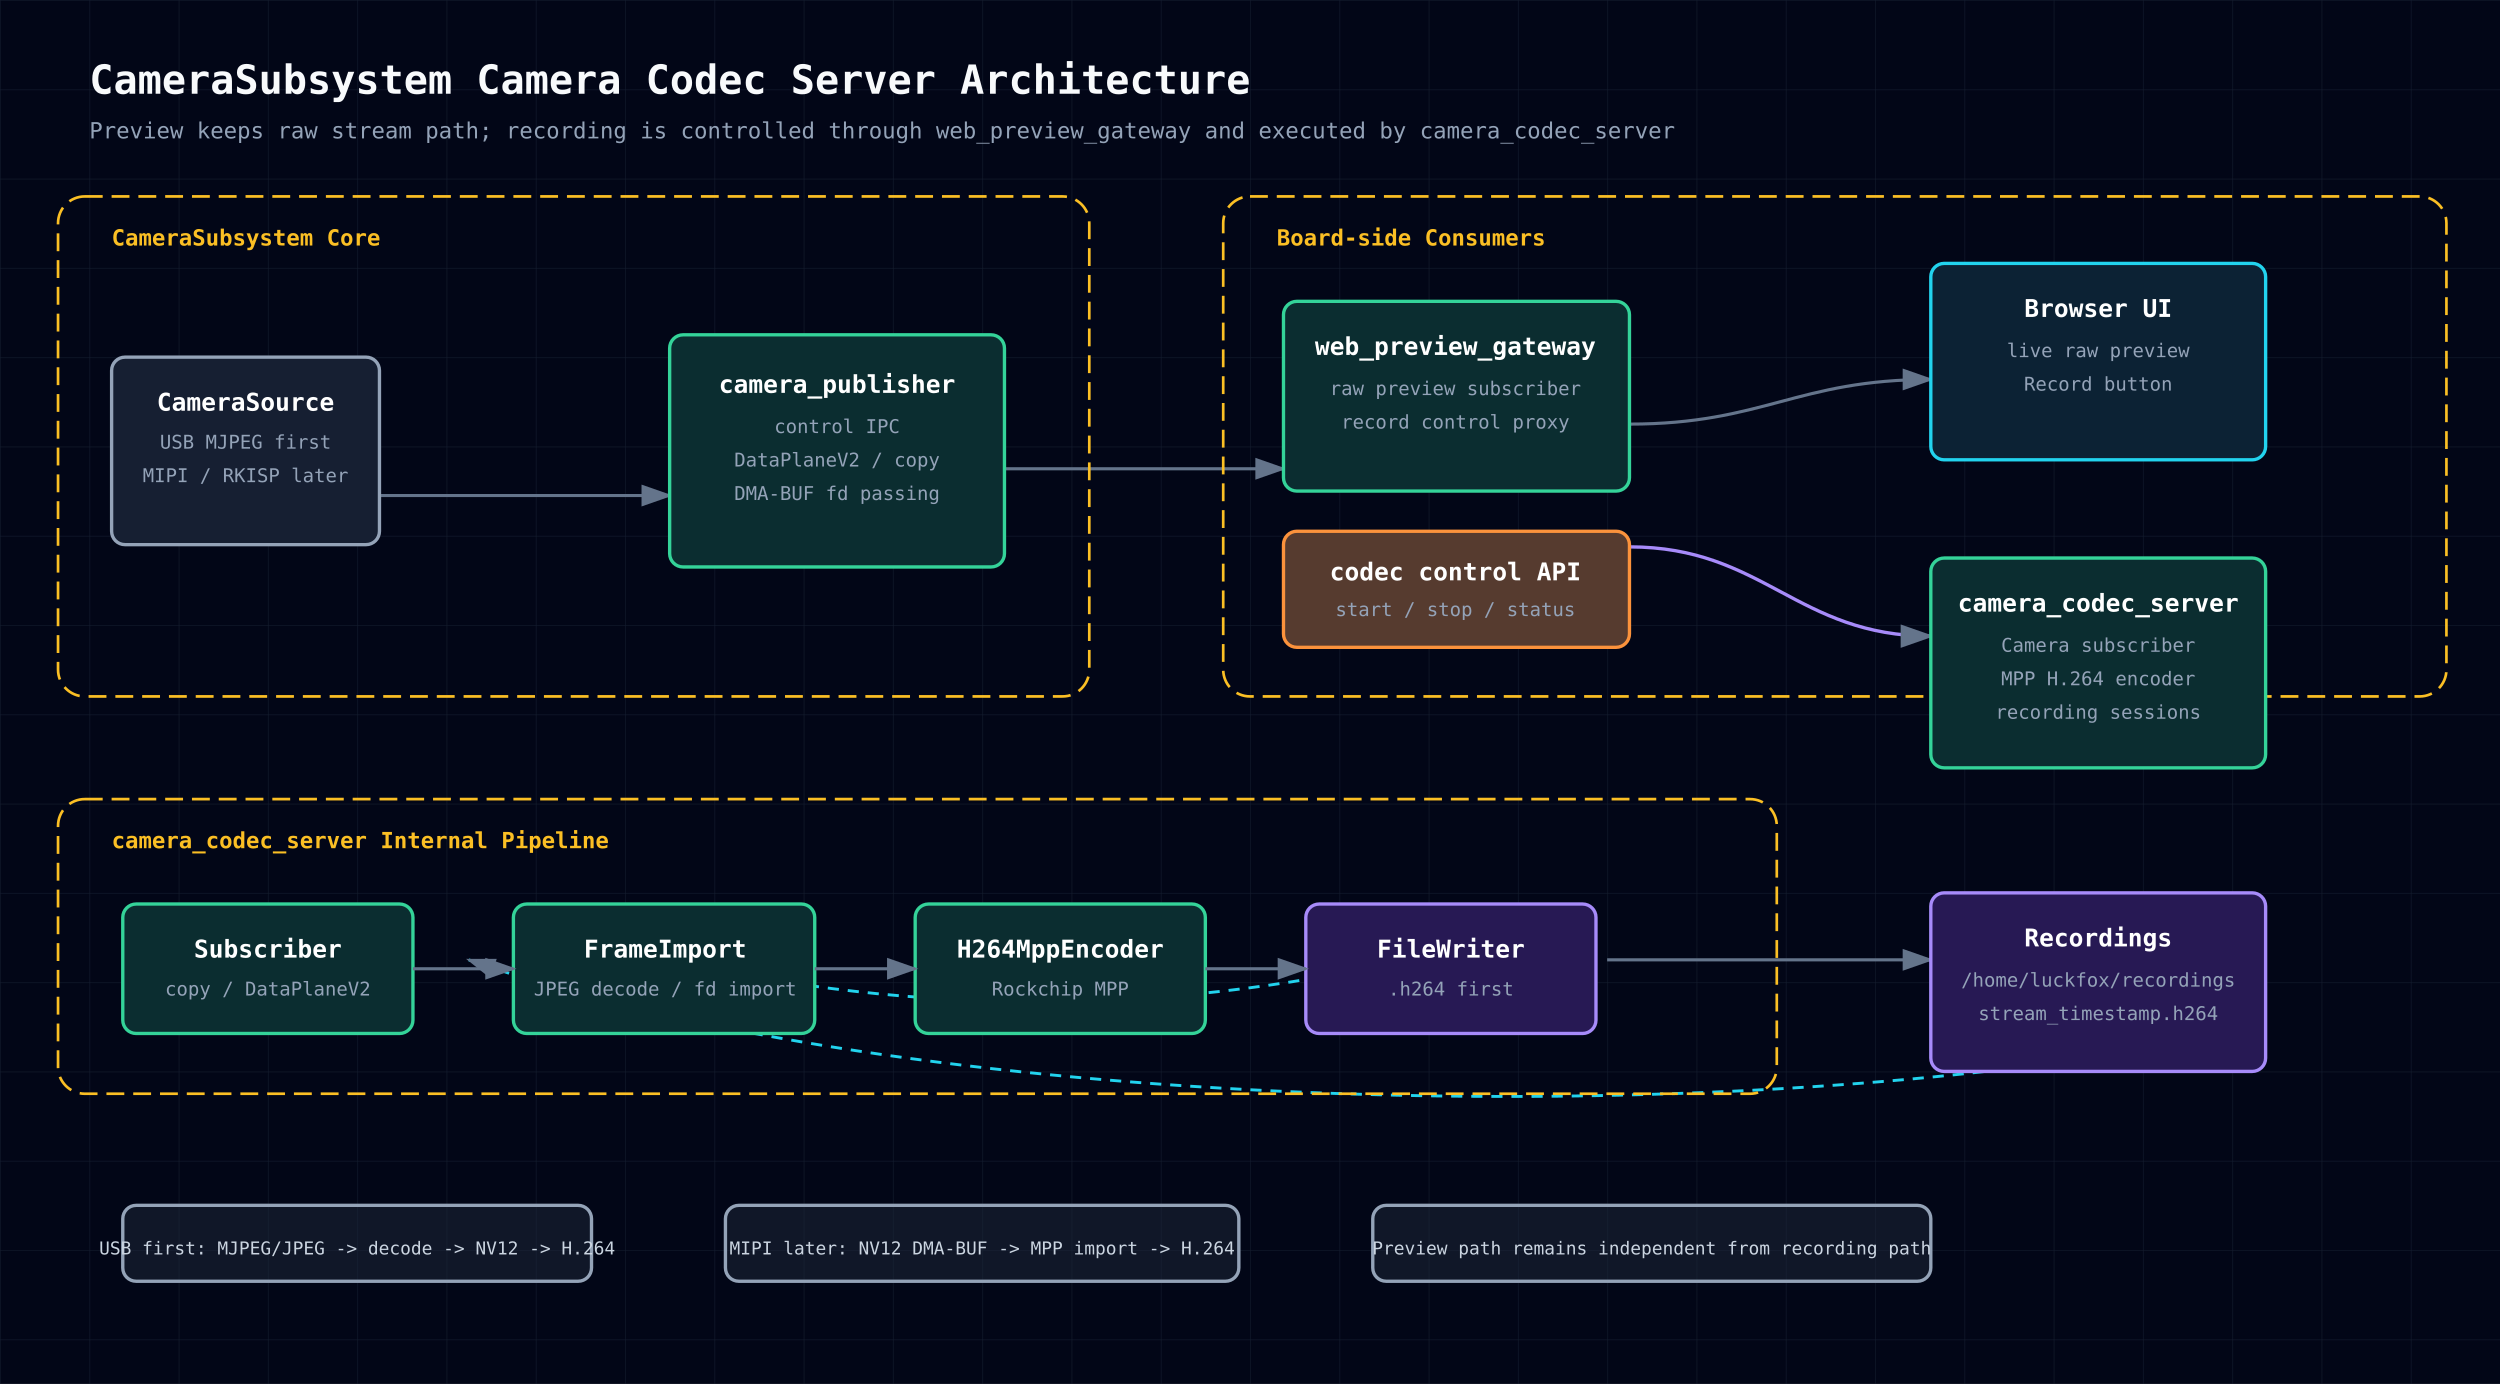
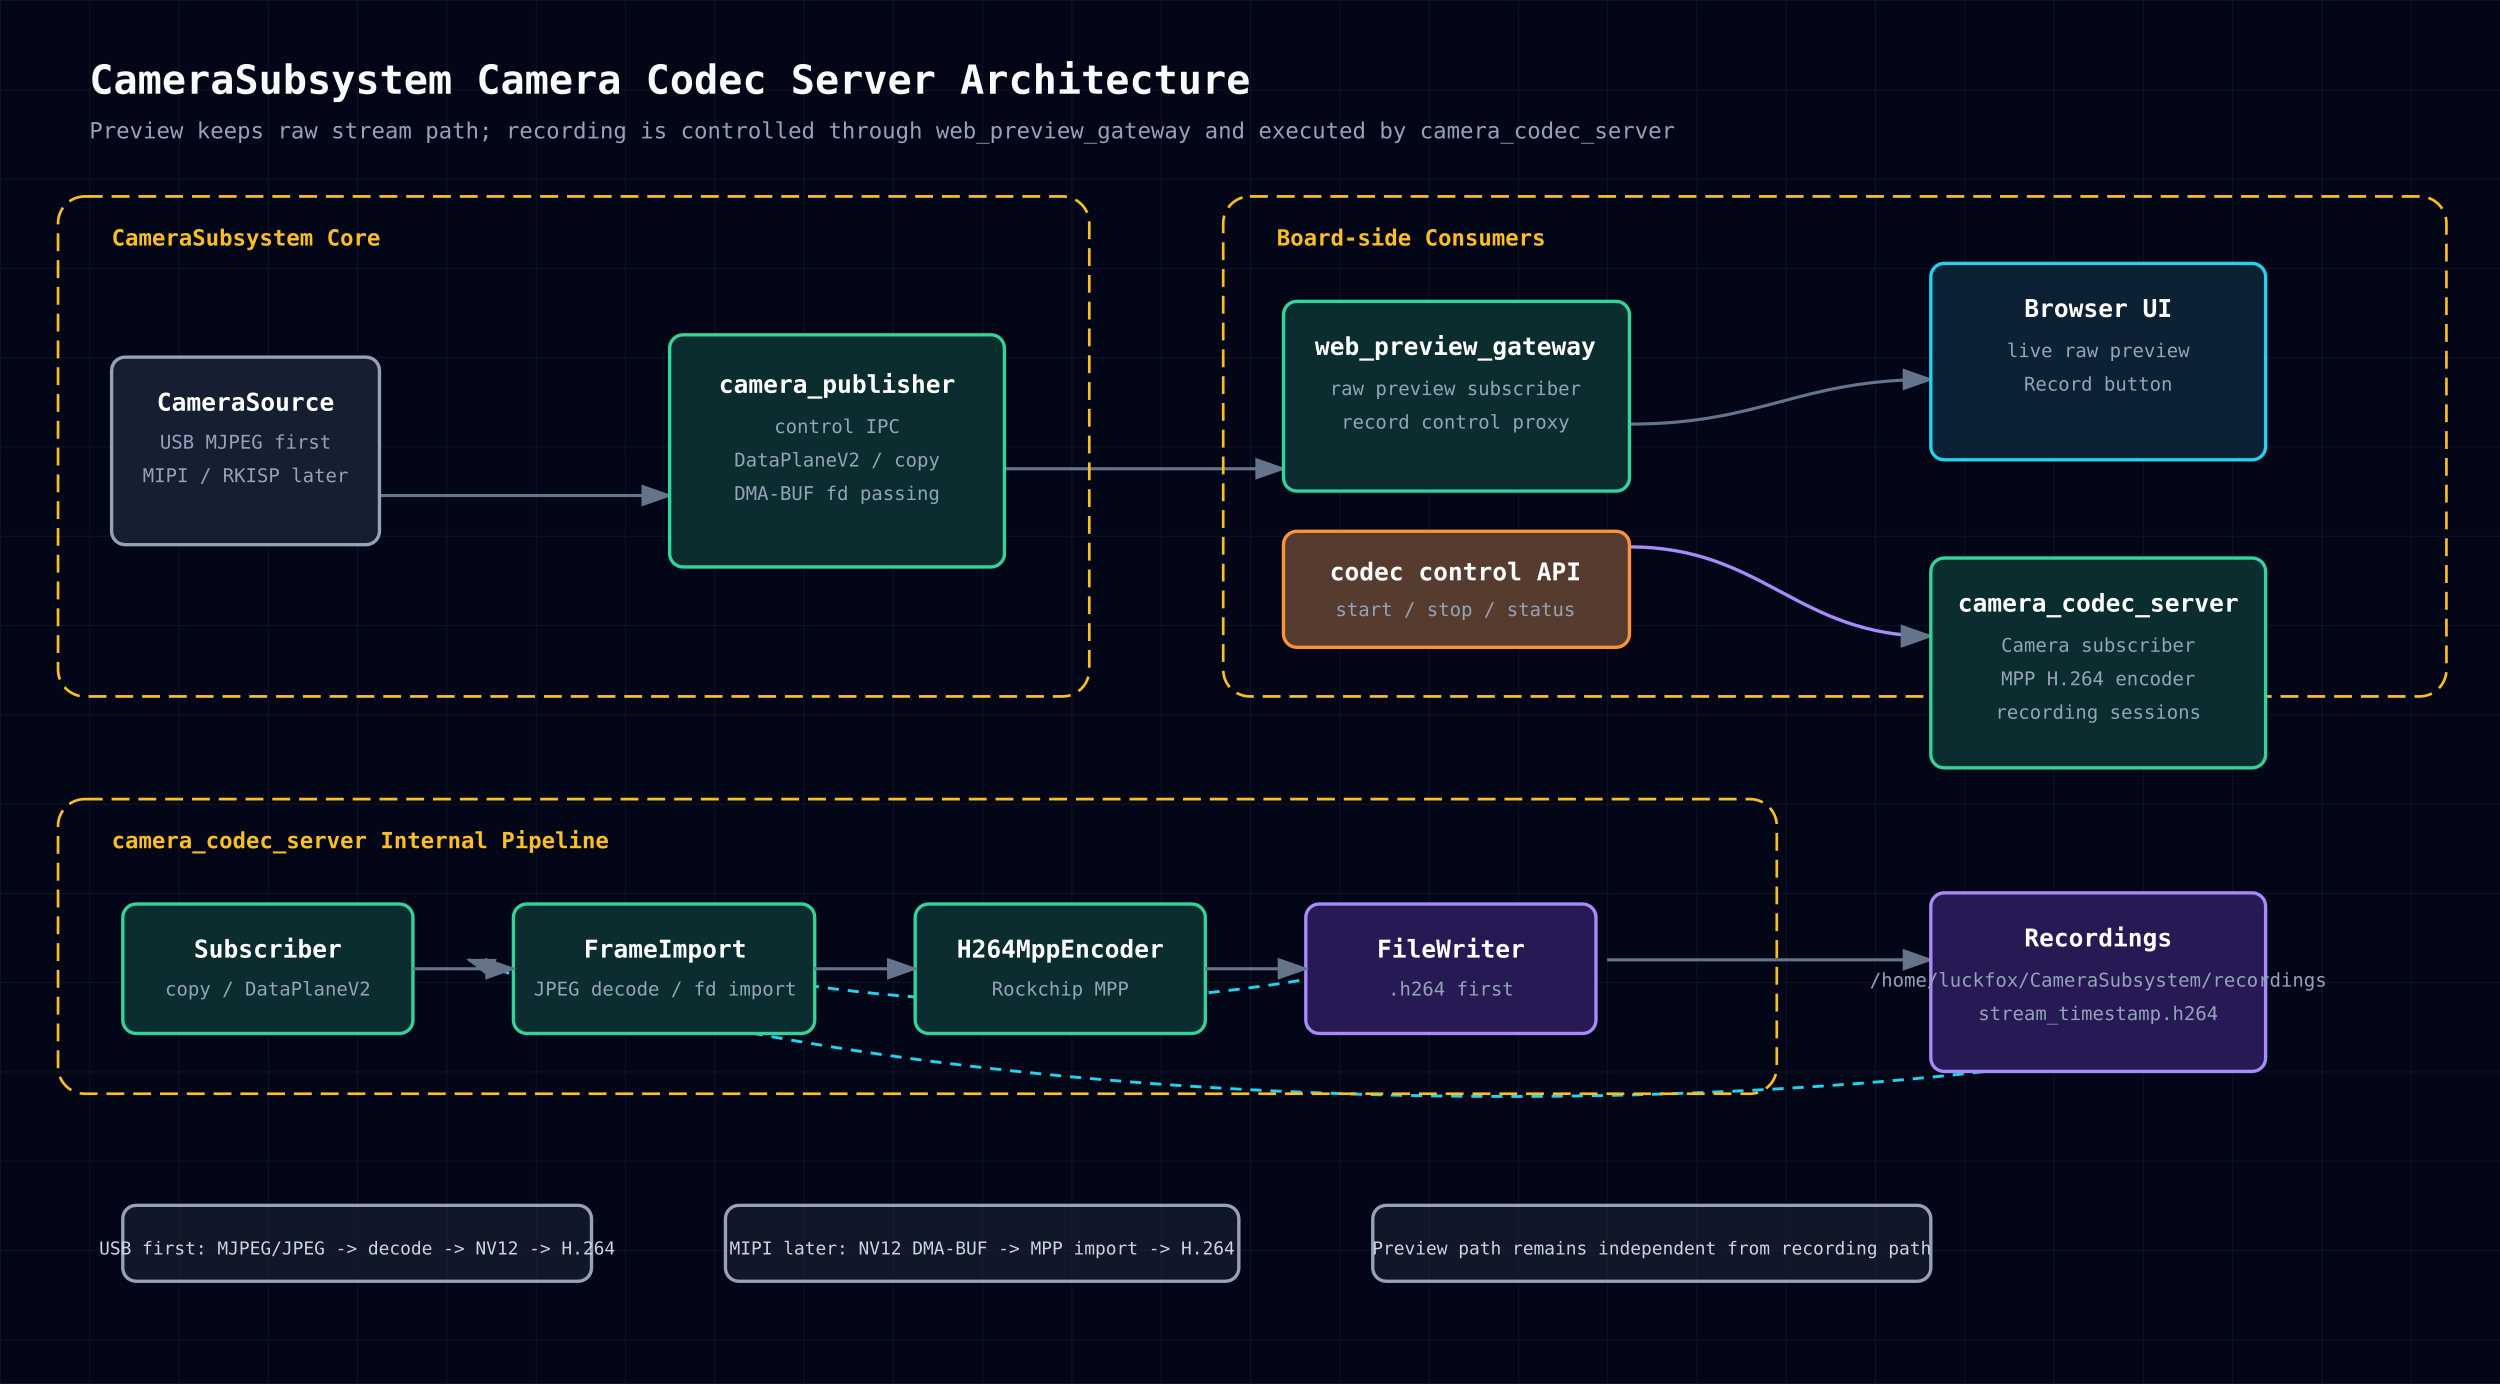
<svg xmlns="http://www.w3.org/2000/svg" viewBox="0 0 1120 620" role="img" aria-label="Camera Codec Server recording architecture">
  <defs>
    <pattern id="grid" width="40" height="40" patternUnits="userSpaceOnUse">
      <path d="M 40 0 L 0 0 0 40" fill="none" stroke="#1e293b" stroke-width="0.5" />
    </pattern>
    <marker id="arrowhead" markerWidth="10" markerHeight="7" refX="9" refY="3.5" orient="auto">
      <polygon points="0 0, 10 3.5, 0 7" fill="#64748b" />
    </marker>
    <style>
      text { font-family: 'JetBrains Mono', ui-monospace, SFMono-Regular, Menlo, Consolas, monospace; }
      .title { fill: #f8fafc; font-size: 18px; font-weight: 700; }
      .subtitle { fill: #94a3b8; font-size: 10px; }
      .label { fill: #ffffff; font-size: 11px; font-weight: 600; text-anchor: middle; }
      .sub { fill: #94a3b8; font-size: 8.5px; text-anchor: middle; }
      .tiny { fill: #cbd5e1; font-size: 8px; text-anchor: middle; }
      .frontend { fill: rgba(8, 51, 68, 0.4); stroke: #22d3ee; }
      .backend { fill: rgba(6, 78, 59, 0.4); stroke: #34d399; }
      .bus { fill: rgba(251, 146, 60, 0.3); stroke: #fb923c; }
      .storage { fill: rgba(76, 29, 149, 0.4); stroke: #a78bfa; }
      .external { fill: rgba(30, 41, 59, 0.5); stroke: #94a3b8; }
      .boundary { fill: none; stroke: #fbbf24; stroke-width: 1.2; stroke-dasharray: 8 4; }
      .box { stroke-width: 1.5; rx: 6; }
      .arrow { fill: none; stroke: #64748b; stroke-width: 1.4; marker-end: url(#arrowhead); }
      .control { fill: none; stroke: #22d3ee; stroke-width: 1.3; stroke-dasharray: 5 4; marker-end: url(#arrowhead); }
      .record { fill: none; stroke: #a78bfa; stroke-width: 1.5; marker-end: url(#arrowhead); }
    </style>
  </defs>
  <rect width="1120" height="620" fill="#020617" />
  <rect width="1120" height="620" fill="url(#grid)" opacity="0.65" />
  <text x="40" y="42" class="title">CameraSubsystem Camera Codec Server Architecture</text>
  <text x="40" y="62" class="subtitle">Preview keeps raw stream path; recording is controlled through web_preview_gateway and executed by camera_codec_server</text>
  <path class="arrow" d="M 170 222 C 230 222, 240 222, 300 222" />
  <path class="arrow" d="M 450 210 C 505 210, 520 210, 575 210" />
  <path class="arrow" d="M 730 190 C 790 190, 805 170, 865 170" />
  <path class="record" d="M 730 245 C 790 245, 805 285, 865 285" />
  <path class="control" d="M 960 470 C 760 505, 410 500, 210 430" />
  <path class="control" d="M 300 430 C 410 455, 520 455, 630 430" />
  <path class="arrow" d="M 720 430 C 780 430, 805 430, 865 430" />
  <rect x="26" y="88" width="462" height="224" rx="12" class="boundary" />
  <text x="50" y="110" fill="#fbbf24" font-size="10" font-weight="600">CameraSubsystem Core</text>
  <rect x="50" y="160" width="120" height="84" rx="6" fill="#0f172a" />
  <rect x="50" y="160" width="120" height="84" class="box external" />
  <text x="110" y="184" class="label">CameraSource</text>
  <text x="110" y="201" class="sub">USB MJPEG first</text>
  <text x="110" y="216" class="sub">MIPI / RKISP later</text>
  <rect x="300" y="150" width="150" height="104" rx="6" fill="#0f172a" />
  <rect x="300" y="150" width="150" height="104" class="box backend" />
  <text x="375" y="176" class="label">camera_publisher</text>
  <text x="375" y="194" class="sub">control IPC</text>
  <text x="375" y="209" class="sub">DataPlaneV2 / copy</text>
  <text x="375" y="224" class="sub">DMA-BUF fd passing</text>
  <rect x="548" y="88" width="548" height="224" rx="12" class="boundary" />
  <text x="572" y="110" fill="#fbbf24" font-size="10" font-weight="600">Board-side Consumers</text>
  <rect x="575" y="135" width="155" height="85" rx="6" fill="#0f172a" />
  <rect x="575" y="135" width="155" height="85" class="box backend" />
  <text x="652" y="159" class="label">web_preview_gateway</text>
  <text x="652" y="177" class="sub">raw preview subscriber</text>
  <text x="652" y="192" class="sub">record control proxy</text>
  <rect x="575" y="238" width="155" height="52" rx="6" fill="#0f172a" />
  <rect x="575" y="238" width="155" height="52" class="box bus" />
  <text x="652" y="260" class="label">codec control API</text>
  <text x="652" y="276" class="sub">start / stop / status</text>
  <rect x="865" y="118" width="150" height="88" rx="6" fill="#0f172a" />
  <rect x="865" y="118" width="150" height="88" class="box frontend" />
  <text x="940" y="142" class="label">Browser UI</text>
  <text x="940" y="160" class="sub">live raw preview</text>
  <text x="940" y="175" class="sub">Record button</text>
  <rect x="865" y="250" width="150" height="94" rx="6" fill="#0f172a" />
  <rect x="865" y="250" width="150" height="94" class="box backend" />
  <text x="940" y="274" class="label">camera_codec_server</text>
  <text x="940" y="292" class="sub">Camera subscriber</text>
  <text x="940" y="307" class="sub">MPP H.264 encoder</text>
  <text x="940" y="322" class="sub">recording sessions</text>
  <rect x="26" y="358" width="770" height="132" rx="12" class="boundary" />
  <text x="50" y="380" fill="#fbbf24" font-size="10" font-weight="600">camera_codec_server Internal Pipeline</text>
  <rect x="55" y="405" width="130" height="58" rx="6" fill="#0f172a" />
  <rect x="55" y="405" width="130" height="58" class="box backend" />
  <text x="120" y="429" class="label">Subscriber</text>
  <text x="120" y="446" class="sub">copy / DataPlaneV2</text>
  <rect x="230" y="405" width="135" height="58" rx="6" fill="#0f172a" />
  <rect x="230" y="405" width="135" height="58" class="box backend" />
  <text x="298" y="429" class="label">FrameImport</text>
  <text x="298" y="446" class="sub">JPEG decode / fd import</text>
  <rect x="410" y="405" width="130" height="58" rx="6" fill="#0f172a" />
  <rect x="410" y="405" width="130" height="58" class="box backend" />
  <text x="475" y="429" class="label">H264MppEncoder</text>
  <text x="475" y="446" class="sub">Rockchip MPP</text>
  <rect x="585" y="405" width="130" height="58" rx="6" fill="#0f172a" />
  <rect x="585" y="405" width="130" height="58" class="box storage" />
  <text x="650" y="429" class="label">FileWriter</text>
  <text x="650" y="446" class="sub">.h264 first</text>
  <path class="arrow" d="M 185 434 C 200 434, 215 434, 230 434" />
  <path class="arrow" d="M 365 434 C 380 434, 395 434, 410 434" />
  <path class="arrow" d="M 540 434 C 555 434, 570 434, 585 434" />
  <rect x="865" y="400" width="150" height="80" rx="6" fill="#0f172a" />
  <rect x="865" y="400" width="150" height="80" class="box storage" />
  <text x="940" y="424" class="label">Recordings</text>
-   <text x="940" y="442" class="sub">/home/luckfox/recordings</text>
+   <text x="940" y="442" class="sub">/home/luckfox/CameraSubsystem/recordings</text>
  <text x="940" y="457" class="sub">stream_timestamp.h264</text>
  <rect x="55" y="540" width="210" height="34" rx="5" class="box external" />
  <text x="160" y="562" class="tiny">USB first: MJPEG/JPEG -&gt; decode -&gt; NV12 -&gt; H.264</text>
  <rect x="325" y="540" width="230" height="34" rx="5" class="box external" />
  <text x="440" y="562" class="tiny">MIPI later: NV12 DMA-BUF -&gt; MPP import -&gt; H.264</text>
  <rect x="615" y="540" width="250" height="34" rx="5" class="box external" />
  <text x="740" y="562" class="tiny">Preview path remains independent from recording path</text>
</svg>
